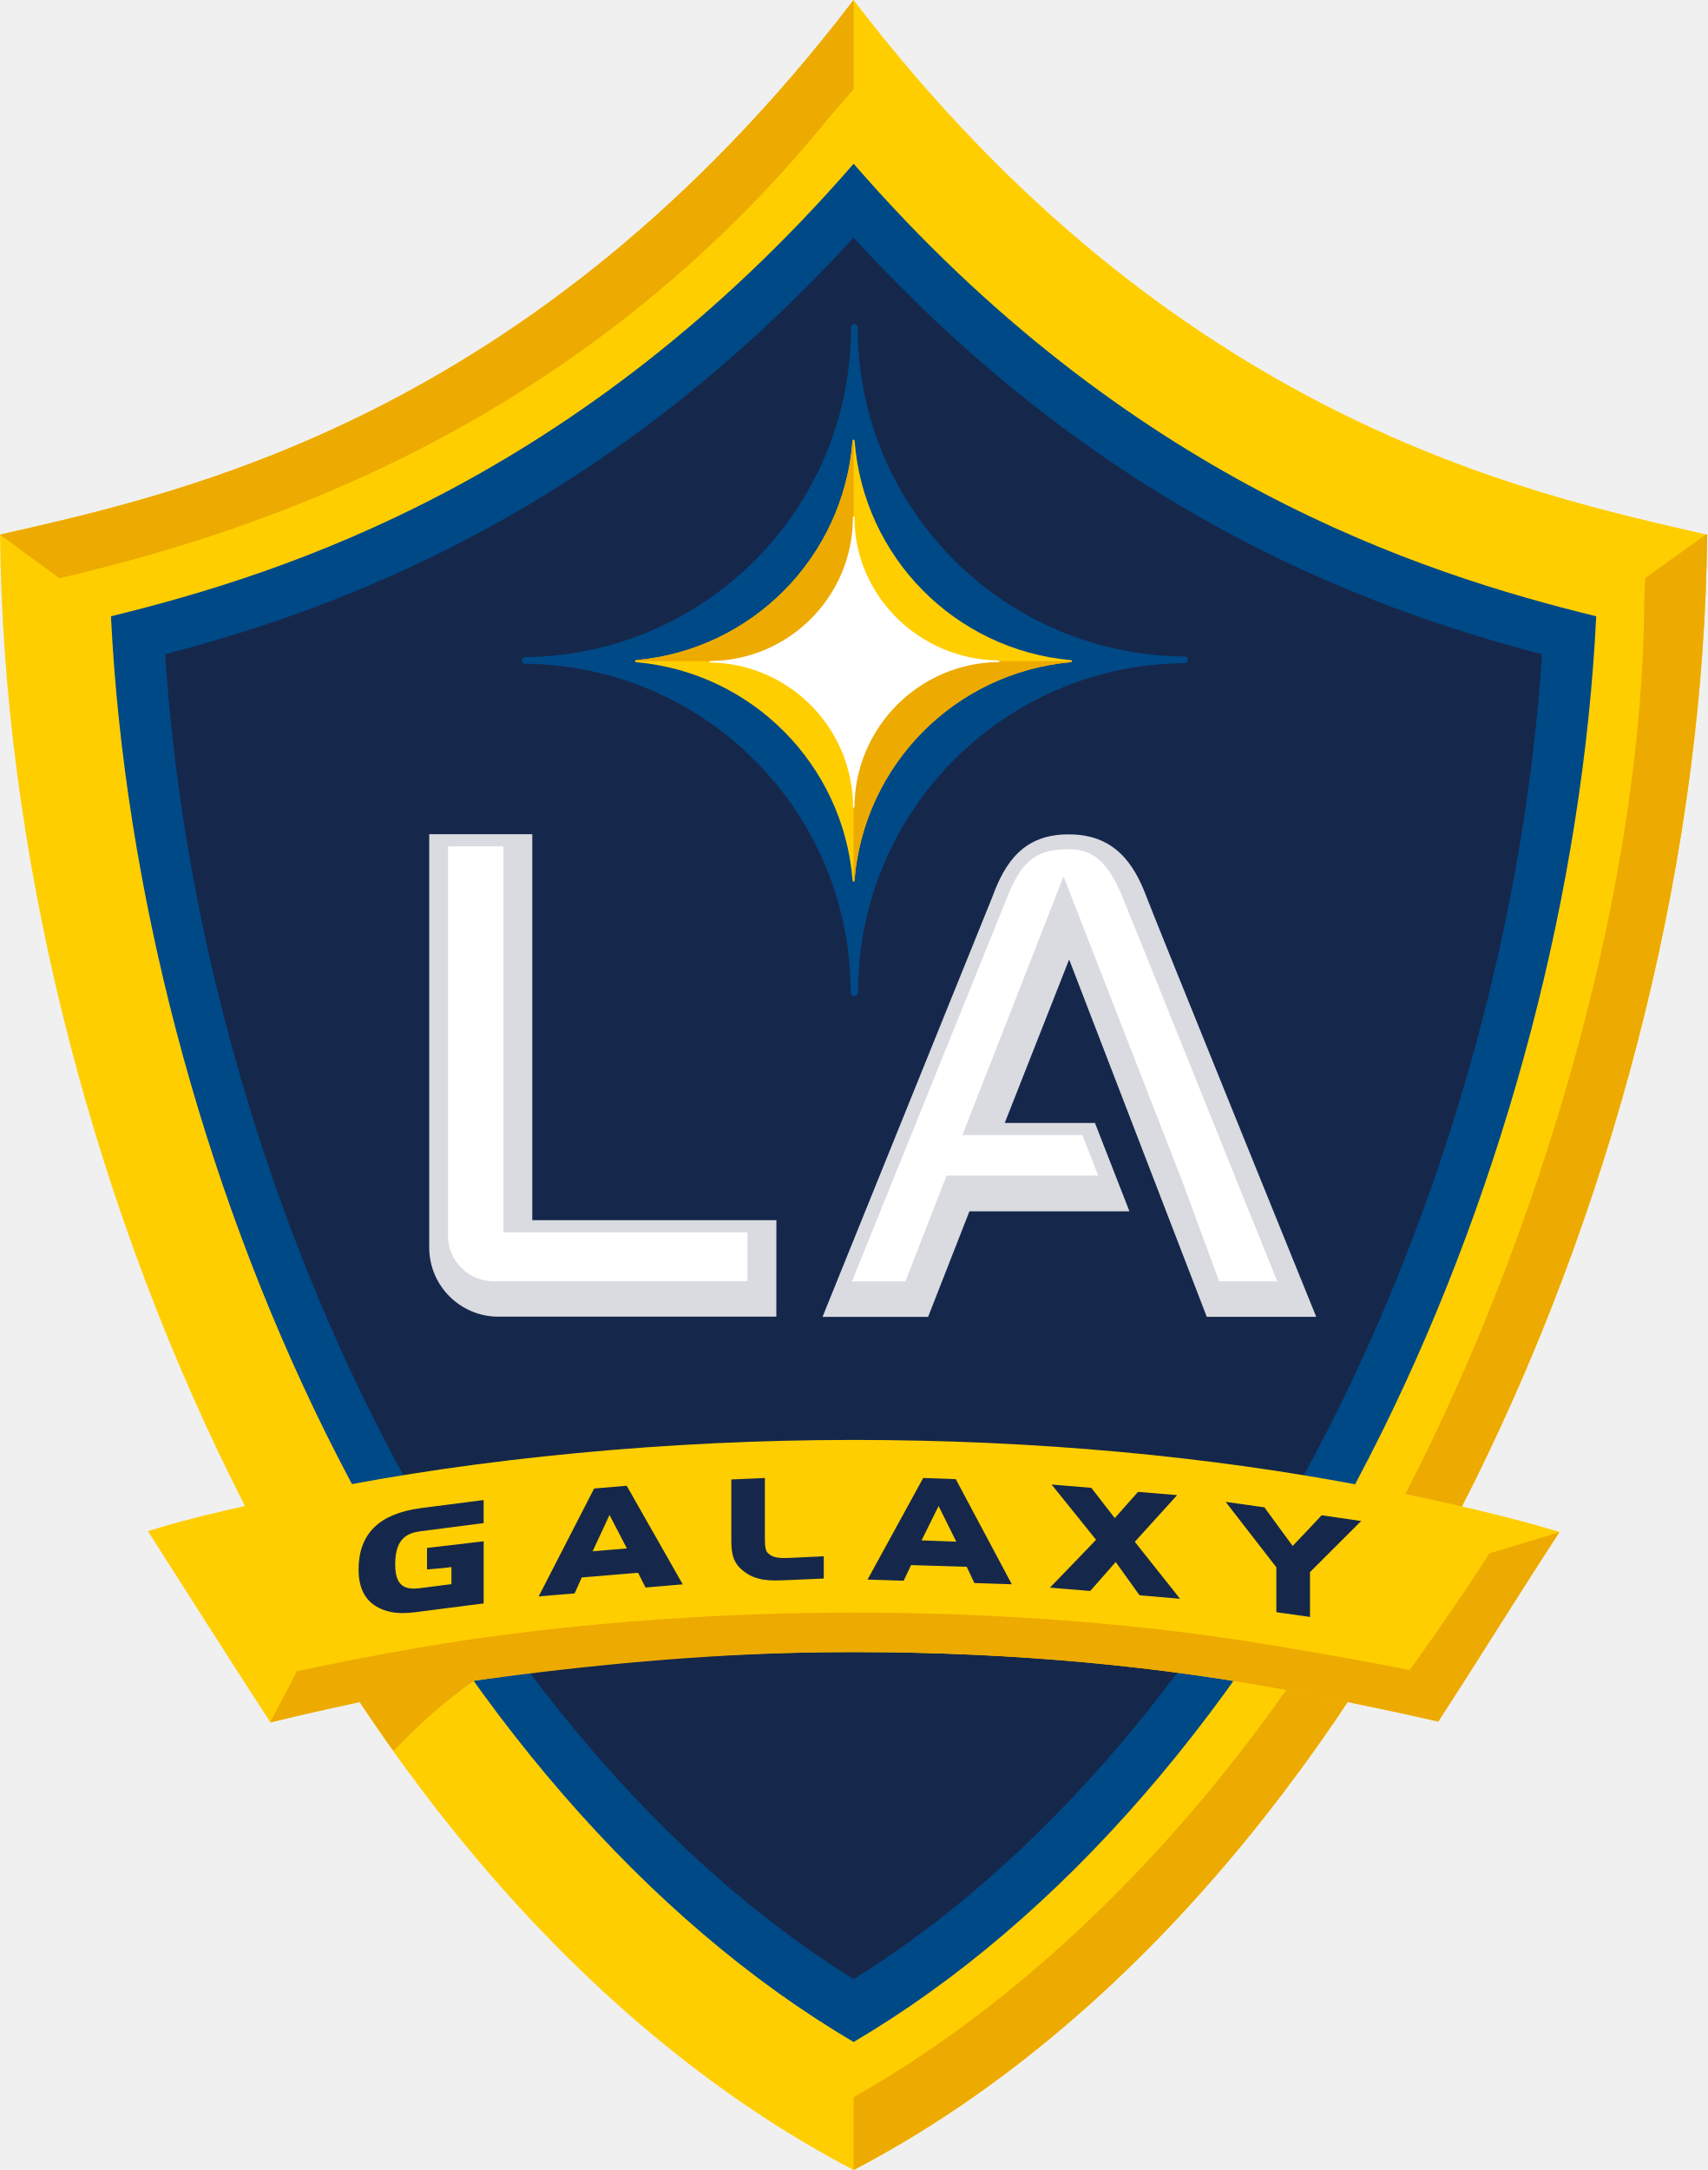
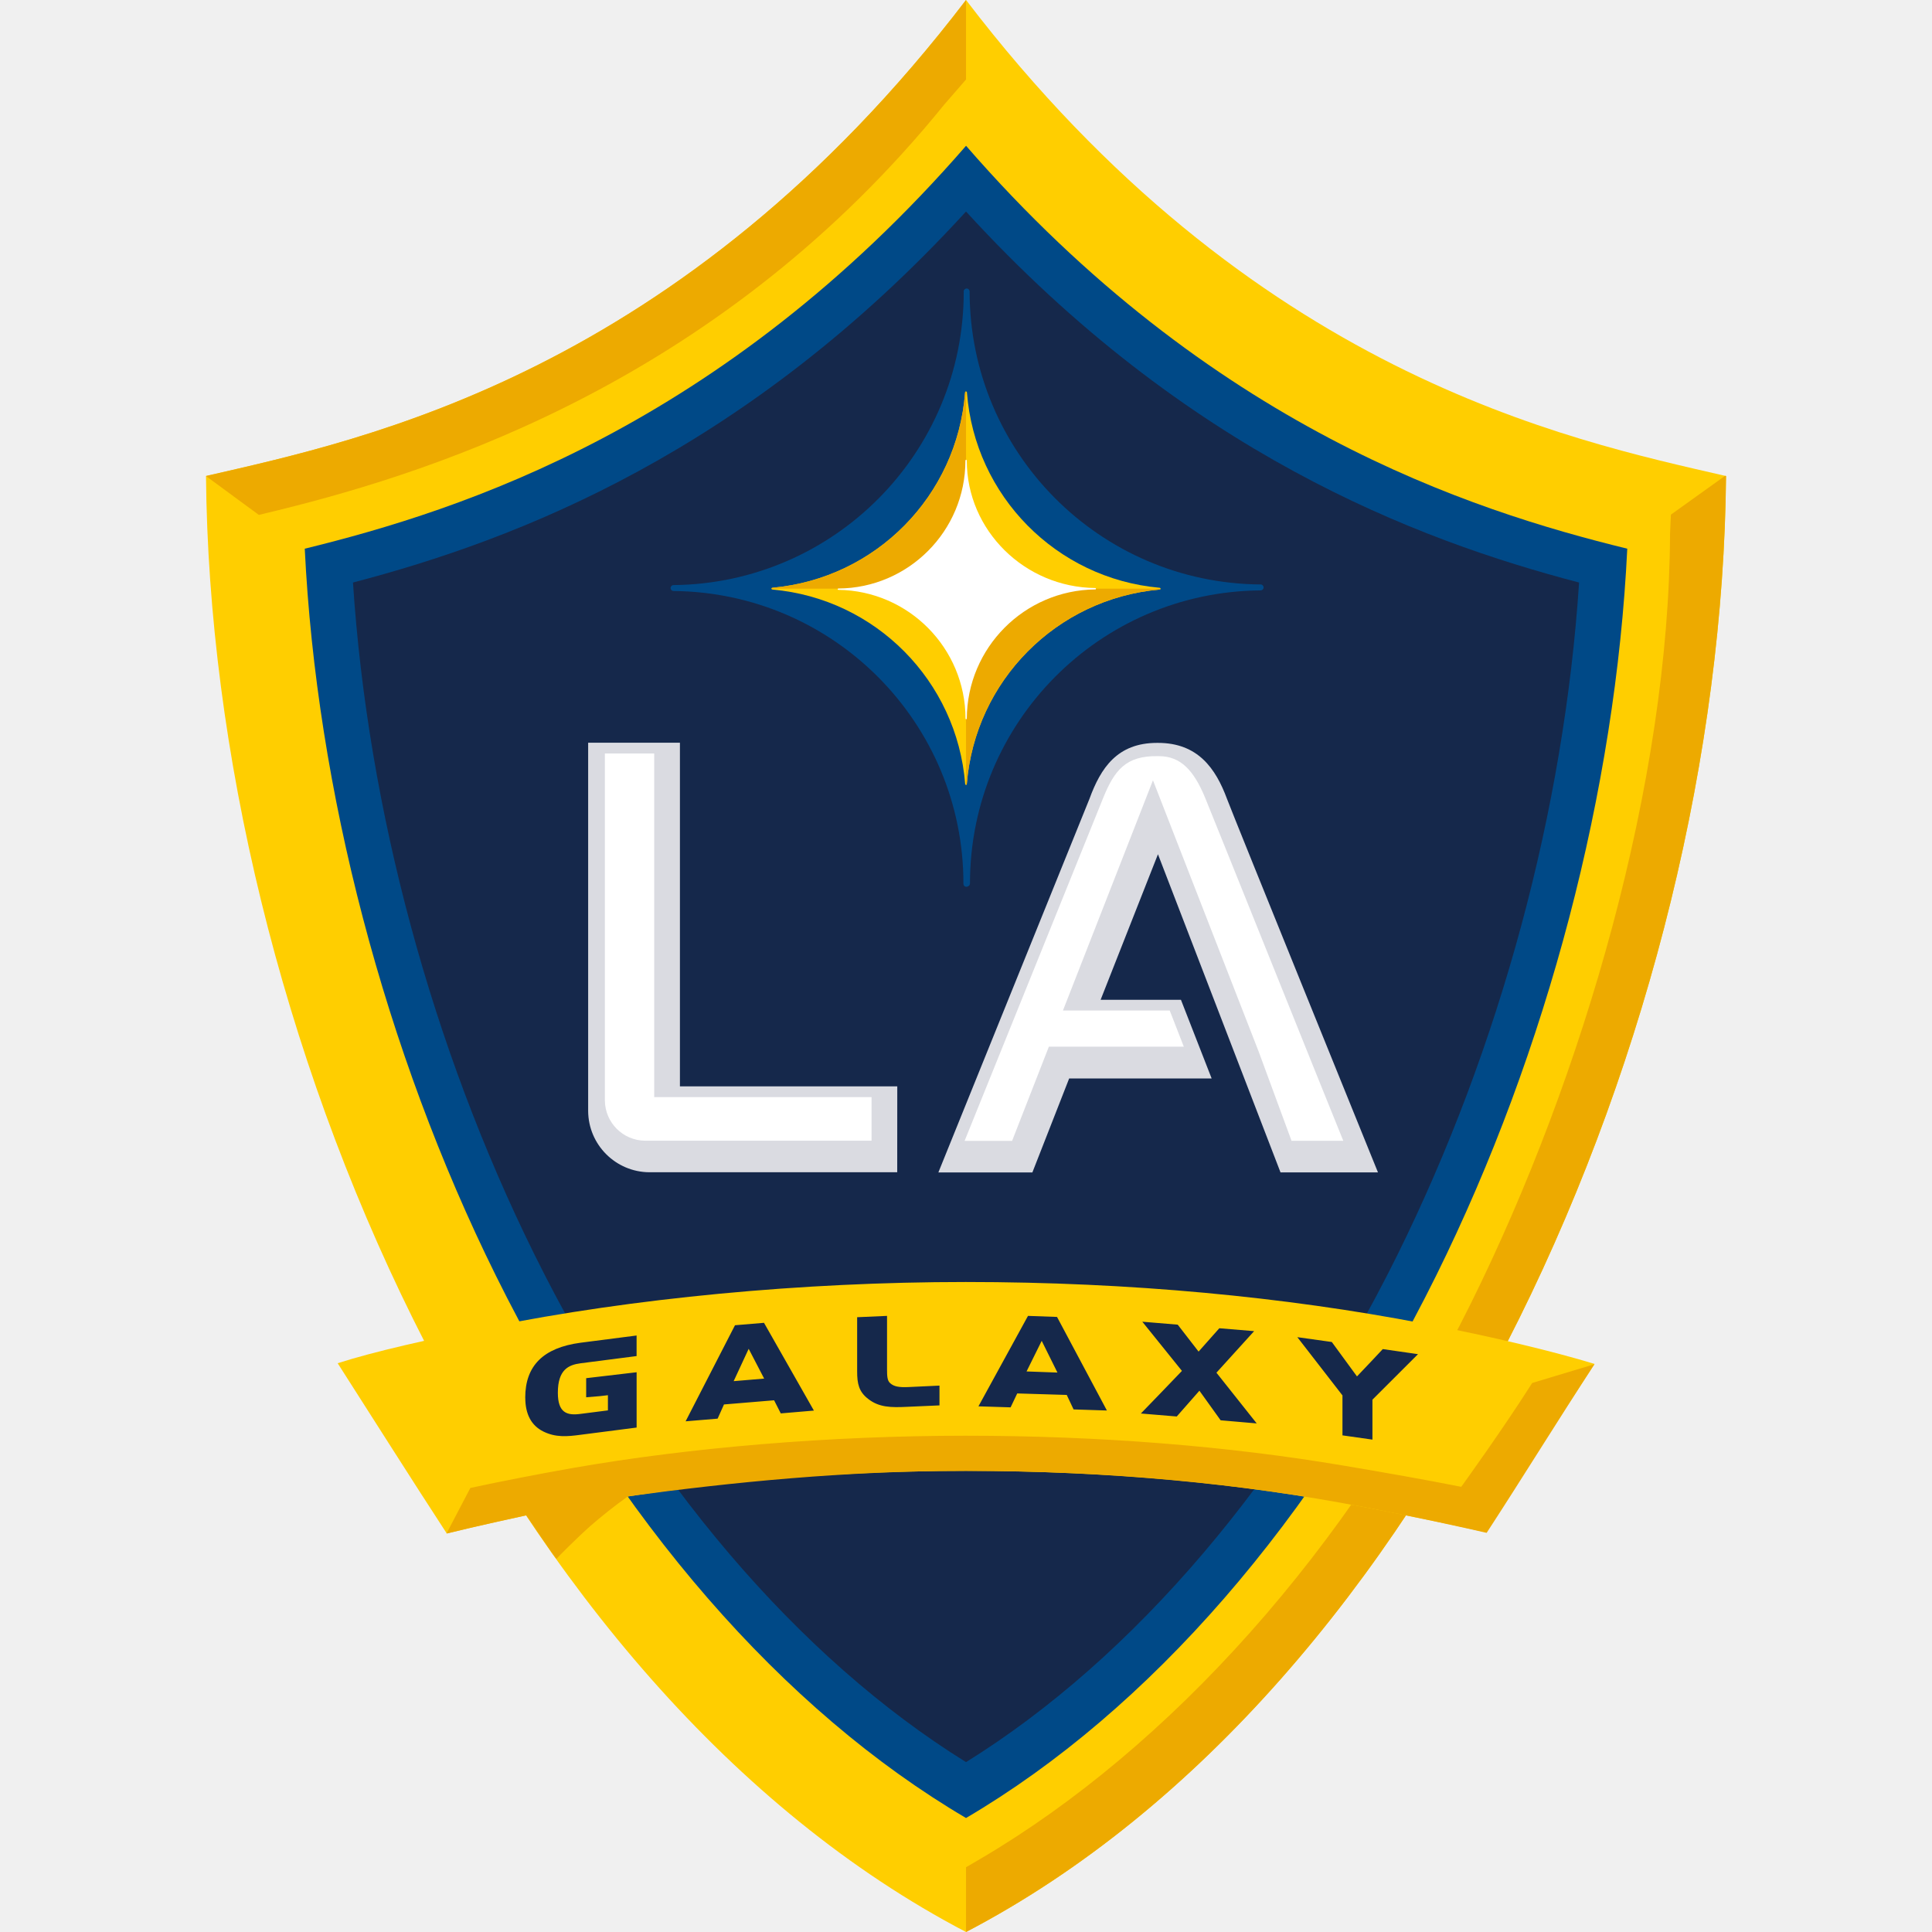
- <svg xmlns="http://www.w3.org/2000/svg" width="551" height="700" viewBox="0 0 551 700" fill="none">
-   <path d="M275.39 700C106.51 611.76 1.74 371.66 0.02 172.47C57.52 159.25 171.8 135.62 275.39 0C378.98 135.62 493.27 159.25 550.76 172.48C549.01 371.66 444.26 611.73 275.39 700Z" fill="#FFCE00" />
-   <path d="M35.8 198.8C40.04 285.92 64.67 380.65 105.04 462.18C148.91 550.77 209.06 619.68 275.39 658.7C341.71 619.71 401.86 550.77 445.73 462.17C486.1 380.62 510.77 285.91 514.97 198.8C458.17 184.89 363.88 154.67 275.4 52.82C186.92 154.67 92.62 184.88 35.81 198.8" fill="#004987" />
-   <path d="M53.27 211.06C58.65 293.22 81.79 379.34 119.16 454.81C159.35 535.97 214.66 600.73 275.39 638.45C336.11 600.73 391.41 535.97 431.62 454.81C468.96 379.34 492.12 293.21 497.51 211.06C438.21 195.56 355.09 163.81 275.39 76.64C195.66 163.82 112.54 195.56 53.27 211.06Z" fill="#15284B" />
-   <path d="M267.61 37.76L275.39 28.8L275.39 0C171.79 135.62 57.51 159.25 0 172.47L19.16 186.56L25.67 184.98C85.78 170.26 187.49 136.7 267.59 37.78" fill="#EDAA00" />
-   <path d="M550.44 172.38L530.78 186.46L530.47 193.36C530.13 283.11 499.32 389.43 458.33 472.19C414.03 561.64 348.79 633.41 280.64 673.47L275.39 676.54L275.39 700C444.27 611.77 549.02 371.66 550.75 172.47C550.65 172.43 550.54 172.4 550.44 172.38Z" fill="#EDAA00" />
-   <path d="M250.46 424.73H160.66C148.44 424.65 138.55 414.76 138.48 402.54V269.09H171.73V393.6H250.48L250.46 424.73Z" fill="#DADBE1" />
-   <path d="M144.54 273V398.76C144.62 406.75 151.07 413.21 159.06 413.3H241.16V397.5H162.41V273H144.54Z" fill="white" />
-   <path d="M299.43 424.79L312.76 390.74H364.38L353.26 362.25H324.15L344.93 309.51L389.33 424.77H424.64C424.64 424.77 371.98 294.96 369.97 289.51C365.83 278.31 359.34 269.16 344.91 269.16H344.61C330.2 269.16 324.2 278.23 320.11 289.44L265.37 424.79H299.43Z" fill="#DADBE1" />
-   <path d="M274.86 413.36H292.08C294.82 406.36 305.4 379.24 305.4 379.24H354.3C351.92 373.12 350.62 369.78 349.19 366.12H310.51L343.12 282.72L381.43 381.03C381.49 381.16 389.66 403.33 393.33 413.34H412.08C404.77 395.41 366.2 299.25 362.07 289.17C357.94 279.09 353.14 273.97 345.27 273.97H344.88C333.32 273.77 329.18 279.01 325.07 289.14C325.07 289.14 280.62 399.1 274.86 413.39" fill="white" />
-   <path d="M440.91 479.5C390.93 469.88 334.72 464.49 275.28 464.49C215.84 464.49 154.53 470.37 102.84 480.8C80.83 485.23 61.09 489.62 47.72 493.92C60.43 513.77 75.01 536.85 87.26 555.62C99.51 552.58 112.5 549.72 125.89 547.02C170.59 538.05 221.41 532.94 275.3 532.94C329.19 532.94 375.56 537.6 418.85 545.9C434.72 548.95 449.75 552.02 463.63 555.16C476.37 535.73 490.45 513.55 503.14 494.18C488.48 489.73 466.62 484.38 440.94 479.46" fill="#FFCE00" />
-   <path d="M115.7 506.44C115.7 512.42 117.92 516.55 122.3 518.69C126.68 520.83 130.78 520.52 135.71 519.85L156.04 517.23V497.19L137.76 499.34V506.26C142.6 505.86 143.51 505.81 145.64 505.51V511.01L135.69 512.28C130.78 512.94 127.5 511.88 127.5 504.61C127.5 496.2 131.43 494.52 135.69 493.95L156.03 491.33V483.88L135.69 486.5C122.25 488.3 115.68 494.82 115.68 506.41M191.68 480.16L173.79 514.97L185.39 514C185.39 514 187.14 510.13 187.69 508.86L205.85 507.35C206.44 508.52 208.27 512.1 208.27 512.1L220.27 511.08L202.19 479.28L191.68 480.16ZM191.2 500.42L196.64 488.7C198.13 491.55 201.14 497.38 202.25 499.49L191.2 500.42ZM247.9 501.14C246.86 500.26 246.77 498.57 246.77 496.14V476.77L235.94 477.25V496.88C235.94 501.31 236.55 504.23 239.88 506.81C243.83 509.95 248.21 510 253.97 509.72L265.77 509.2V502.03L254.67 502.55C251 502.73 249.24 502.35 247.91 501.15M297.84 476.77L279.89 509.54L291.54 509.91L293.94 504.87L311.88 505.41C312.45 506.63 314.36 510.66 314.36 510.66L326.43 511.05L308.36 477.15L297.84 476.77ZM297.32 496.9C298.39 494.73 301.37 488.69 302.81 485.81C304.3 488.81 307.4 495.03 308.51 497.3L297.32 496.9ZM379.8 482.3L367.16 481.25C367.16 481.25 361.24 487.92 359.65 489.71C358.07 487.63 352.09 479.95 352.09 479.95L339.26 478.88C339.26 478.88 352.72 495.62 353.62 496.7C352.74 497.69 338.74 512.14 338.74 512.14L351.74 513.22C351.74 513.22 358.28 505.8 359.95 503.88C361.52 506.08 367.64 514.6 367.64 514.6L380.71 515.73L366.12 497.35C367 496.42 379.78 482.29 379.78 482.29M426.38 488.81C426.38 488.81 418.79 496.92 417.04 498.7C415.39 496.42 407.92 486.23 407.92 486.23L395.43 484.48L411.78 505.58V520.06L422.64 521.6V507.13C423.09 506.7 439.15 490.64 439.15 490.64L426.38 488.8V488.81Z" fill="#15284B" />
-   <path d="M480.52 501.08C469.77 518.04 454.82 538.7 454.82 538.7C441.57 536.08 427.22 533.55 412.12 531.01C370.79 524.01 324.28 520.19 275.17 520.19C226.06 520.19 175.33 524.43 132.64 531.93C119.88 534.19 107.51 536.59 95.8 539.11L87.15 555.63C96.44 553.33 111.01 550.16 116.03 549.03C116.12 549.03 126.8 565.09 127.03 564.78C127.37 564.26 134.65 557 139.09 553.06C143.5 549.2 148.11 545.56 152.89 542.16C190.77 537 231.94 532.91 275.21 532.91C326.74 532.91 375.48 537.57 418.76 545.89C440.08 549.97 455.51 553.42 464.02 555.38C476.85 535.68 489.68 514.87 503.05 494.29L480.52 501.08Z" fill="#EDAA00" />
-   <path d="M274.56 105.66C274.61 163.98 227.64 211.43 169.32 211.99C168.73 212.04 168.29 212.57 168.35 213.16C168.4 213.68 168.81 214.09 169.32 214.13C227.57 214.62 274.51 262 274.45 320.25C274.46 320.6 274.64 320.93 274.93 321.13C275.24 321.33 275.64 321.36 275.97 321.19L276.21 321.08C276.58 320.9 276.81 320.52 276.82 320.11C276.79 261.79 323.81 214.37 382.13 213.91C382.71 213.91 383.19 213.46 383.2 212.88C383.23 212.3 382.79 211.8 382.2 211.76C382.18 211.76 382.15 211.76 382.13 211.76C323.83 211.34 276.77 164.01 276.69 105.71C276.74 105.12 276.31 104.59 275.71 104.54C275.12 104.49 274.59 104.92 274.54 105.51C274.54 105.57 274.54 105.64 274.54 105.7" fill="#004987" />
-   <path d="M275.39 141.85C275.58 141.85 275.73 142.02 275.72 142.22C278.58 179.68 308.09 209.59 345.5 212.96C345.69 212.96 345.86 213.1 345.87 213.29C345.87 213.5 345.63 213.61 345.47 213.61C308.15 216.94 278.66 246.7 275.67 284.05C275.67 284.15 275.6 284.39 275.38 284.39C275.16 284.39 275.09 284.15 275.08 284.05C272.09 246.7 242.62 216.95 205.3 213.61C205.14 213.61 204.89 213.51 204.89 213.29C204.89 213.07 205.07 212.99 205.26 212.95C242.68 209.58 272.18 179.67 275.04 142.21C275.03 142.02 275.17 141.86 275.35 141.84C275.35 141.84 275.37 141.84 275.38 141.84" fill="#FFCE00" />
-   <path d="M275.39 141.85C275.23 141.85 275.08 141.96 275.05 142.22C272.19 179.69 242.68 209.6 205.25 212.96C205.06 212.96 204.89 213.1 204.88 213.29H275.39V141.84V141.85Z" fill="#EDAA00" />
-   <path d="M275.39 284.38C275.6 284.38 275.66 284.14 275.68 284.04C278.67 246.69 308.16 216.93 345.48 213.6C345.64 213.6 345.88 213.5 345.88 213.28H275.39V284.38Z" fill="#EDAA00" />
-   <path d="M322.28 213.05C296.58 212.82 275.67 192.13 275.67 166.91C275.7 166.77 275.61 166.64 275.47 166.61C275.33 166.58 275.2 166.67 275.17 166.81C275.17 166.81 275.17 166.88 275.17 166.91C275.14 192.38 254.58 213.05 229.12 213.23C228.98 213.23 228.87 213.35 228.87 213.48C228.87 213.61 228.99 213.71 229.12 213.71C254.64 214.08 275.15 234.84 275.21 260.37C275.21 260.49 275.3 260.59 275.42 260.6C275.55 260.6 275.66 260.51 275.67 260.38C275.79 234.67 296.54 213.82 322.25 213.56C322.38 213.56 322.49 213.45 322.49 213.32C322.49 213.18 322.38 213.07 322.25 213.07" fill="white" />
+ <svg xmlns="http://www.w3.org/2000/svg" width="700" height="700" viewBox="0 0 700 700" fill="none">
+   <path d="M350.01 700C181.13 611.76 76.36 371.66 74.64 172.47C132.14 159.25 246.42 135.62 350.01 0C453.6 135.62 567.89 159.25 625.38 172.48C623.63 371.66 518.88 611.73 350.01 700Z" fill="#FFCE00" />
+   <path d="M110.42 198.8C114.66 285.92 139.29 380.65 179.66 462.18C223.53 550.77 283.68 619.68 350.01 658.7C416.33 619.71 476.48 550.77 520.35 462.17C560.72 380.62 585.39 285.91 589.59 198.8C532.79 184.89 438.5 154.67 350.02 52.82C261.54 154.67 167.24 184.88 110.43 198.8" fill="#004987" />
+   <path d="M127.89 211.06C133.27 293.22 156.41 379.34 193.78 454.81C233.97 535.97 289.28 600.73 350.01 638.45C410.73 600.73 466.03 535.97 506.24 454.81C543.58 379.34 566.74 293.21 572.13 211.06C512.83 195.56 429.71 163.81 350.01 76.64C270.28 163.82 187.16 195.56 127.89 211.06Z" fill="#15284B" />
+   <path d="M342.23 37.76L350.01 28.8V0C246.41 135.62 132.13 159.25 74.62 172.47L93.78 186.56L100.29 184.98C160.4 170.26 262.11 136.7 342.21 37.78" fill="#EDAA00" />
+   <path d="M625.06 172.38L605.4 186.46L605.09 193.36C604.75 283.11 573.94 389.43 532.95 472.19C488.65 561.64 423.41 633.41 355.26 673.47L350.01 676.54V700C518.89 611.77 623.64 371.66 625.37 172.47C625.27 172.43 625.16 172.4 625.06 172.38Z" fill="#EDAA00" />
+   <path d="M325.08 424.73H235.28C223.06 424.65 213.17 414.76 213.1 402.54V269.09H246.35V393.6H325.1L325.08 424.72V424.73Z" fill="#DADBE1" />
+   <path d="M219.16 273V398.76C219.24 406.75 225.69 413.21 233.68 413.3H315.78V397.5H237.03V273H219.16Z" fill="white" />
+   <path d="M340 424.79H374.05L387.38 390.74H439L427.88 362.25H398.77L419.55 309.51L463.95 424.77H499.26C499.26 424.77 446.6 294.96 444.59 289.51C440.45 278.31 433.96 269.16 419.53 269.16H419.23C404.82 269.16 398.82 278.23 394.73 289.44L339.99 424.79H340Z" fill="#DADBE1" />
+   <path d="M349.48 413.36H366.7C369.44 406.36 380.02 379.24 380.02 379.24H428.92C426.54 373.12 425.24 369.78 423.81 366.12H385.13L417.74 282.72L456.05 381.03C456.11 381.16 464.28 403.33 467.95 413.34H486.7C479.39 395.41 440.82 299.25 436.69 289.17C432.56 279.09 427.76 273.97 419.89 273.97H419.5C407.94 273.77 403.8 279.01 399.69 289.14C399.69 289.14 355.24 399.1 349.48 413.39" fill="white" />
+   <path d="M515.53 479.5C465.55 469.88 409.34 464.49 349.9 464.49C290.46 464.49 229.15 470.37 177.46 480.8C155.45 485.23 135.71 489.62 122.34 493.92C135.05 513.77 149.63 536.85 161.88 555.62C174.13 552.58 187.12 549.72 200.51 547.02C245.21 538.05 296.03 532.94 349.92 532.94C403.81 532.94 450.18 537.6 493.47 545.9C509.34 548.95 524.37 552.02 538.25 555.16C550.99 535.73 565.07 513.55 577.76 494.18C563.1 489.73 541.24 484.38 515.56 479.46" fill="#FFCE00" />
+   <path d="M190.32 506.44C190.32 512.42 192.54 516.55 196.92 518.69C201.3 520.83 205.4 520.52 210.33 519.85L230.66 517.23V497.19L212.38 499.34V506.26C217.22 505.86 218.13 505.81 220.26 505.51V511.01L210.31 512.28C205.4 512.94 202.12 511.88 202.12 504.61C202.12 496.2 206.05 494.52 210.31 493.95L230.65 491.33V483.88L210.31 486.5C196.87 488.3 190.3 494.82 190.3 506.41M266.3 480.16L248.41 514.97L260.01 514C260.01 514 261.76 510.13 262.31 508.86L280.47 507.35C281.06 508.52 282.89 512.1 282.89 512.1L294.89 511.08L276.81 479.28L266.3 480.16ZM265.82 500.42L271.26 488.7C272.75 491.55 275.76 497.38 276.87 499.49L265.82 500.42ZM322.52 501.14C321.48 500.26 321.39 498.57 321.39 496.14V476.77L310.56 477.25V496.88C310.56 501.31 311.17 504.23 314.5 506.81C318.45 509.95 322.83 510 328.59 509.72L340.39 509.2V502.03L329.29 502.55C325.62 502.73 323.86 502.35 322.53 501.15M372.46 476.77L354.51 509.54L366.16 509.91L368.56 504.87L386.5 505.41C387.07 506.63 388.98 510.66 388.98 510.66L401.05 511.05L382.98 477.15L372.46 476.77ZM371.94 496.9C373.01 494.73 375.99 488.69 377.43 485.81C378.92 488.81 382.02 495.03 383.13 497.3L371.94 496.9ZM454.42 482.3L441.78 481.25C441.78 481.25 435.86 487.92 434.27 489.71C432.69 487.63 426.71 479.95 426.71 479.95L413.88 478.88C413.88 478.88 427.34 495.62 428.24 496.7C427.36 497.69 413.36 512.14 413.36 512.14L426.36 513.22C426.36 513.22 432.9 505.8 434.57 503.88C436.14 506.08 442.26 514.6 442.26 514.6L455.33 515.73L440.74 497.35C441.62 496.42 454.4 482.29 454.4 482.29M501 488.81C501 488.81 493.41 496.92 491.66 498.7C490.01 496.42 482.54 486.23 482.54 486.23L470.05 484.48L486.4 505.58V520.06L497.26 521.6V507.13C497.71 506.7 513.77 490.64 513.77 490.64L501 488.8V488.81Z" fill="#15284B" />
+   <path d="M555.14 501.08C544.39 518.04 529.44 538.7 529.44 538.7C516.19 536.08 501.84 533.55 486.74 531.01C445.41 524.01 398.9 520.19 349.79 520.19C300.68 520.19 249.95 524.43 207.26 531.93C194.5 534.19 182.13 536.59 170.42 539.11L161.77 555.63C171.06 553.33 185.63 550.16 190.65 549.03C190.74 549.03 201.42 565.09 201.65 564.78C201.99 564.26 209.27 557 213.71 553.06C218.12 549.2 222.73 545.56 227.51 542.16C265.39 537 306.56 532.91 349.83 532.91C401.36 532.91 450.1 537.57 493.38 545.89C514.7 549.97 530.13 553.42 538.64 555.38C551.47 535.68 564.3 514.87 577.67 494.29L555.14 501.08Z" fill="#EDAA00" />
+   <path d="M349.18 105.66C349.23 163.98 302.26 211.43 243.94 211.99C243.35 212.04 242.91 212.57 242.97 213.16C243.02 213.68 243.43 214.09 243.94 214.13C302.19 214.62 349.13 262 349.07 320.25C349.08 320.6 349.26 320.93 349.55 321.13C349.86 321.33 350.26 321.36 350.59 321.19L350.83 321.08C351.2 320.9 351.43 320.52 351.44 320.11C351.41 261.79 398.43 214.37 456.75 213.91C457.33 213.91 457.81 213.46 457.82 212.88C457.85 212.3 457.41 211.8 456.82 211.76C456.8 211.76 456.77 211.76 456.75 211.76C398.45 211.34 351.39 164.01 351.31 105.71C351.36 105.12 350.93 104.59 350.33 104.54C349.74 104.49 349.21 104.92 349.16 105.51C349.16 105.57 349.16 105.64 349.16 105.7" fill="#004987" />
+   <path d="M350.01 141.85C350.2 141.85 350.35 142.02 350.34 142.22C353.2 179.68 382.71 209.59 420.12 212.96C420.31 212.96 420.48 213.1 420.49 213.29C420.49 213.5 420.25 213.61 420.09 213.61C382.77 216.94 353.28 246.7 350.29 284.05C350.29 284.15 350.22 284.39 350 284.39C349.78 284.39 349.71 284.15 349.7 284.05C346.71 246.7 317.24 216.95 279.92 213.61C279.76 213.61 279.51 213.51 279.51 213.29C279.51 213.07 279.69 212.99 279.88 212.95C317.3 209.58 346.8 179.67 349.66 142.21C349.65 142.02 349.79 141.86 349.97 141.84C349.97 141.84 349.99 141.84 350 141.84" fill="#FFCE00" />
+   <path d="M350.01 141.85C349.85 141.85 349.7 141.96 349.67 142.22C346.81 179.69 317.3 209.6 279.87 212.96C279.68 212.96 279.51 213.1 279.5 213.29H350.01V141.84V141.85Z" fill="#EDAA00" />
+   <path d="M350.01 284.38C350.22 284.38 350.28 284.14 350.3 284.04C353.29 246.69 382.78 216.93 420.1 213.6C420.26 213.6 420.5 213.5 420.5 213.28H350.01V284.37V284.38Z" fill="#EDAA00" />
+   <path d="M396.9 213.05C371.2 212.82 350.29 192.13 350.29 166.91C350.32 166.77 350.23 166.64 350.09 166.61C349.95 166.58 349.82 166.67 349.79 166.81C349.79 166.81 349.79 166.88 349.79 166.91C349.76 192.38 329.2 213.05 303.74 213.23C303.6 213.23 303.49 213.35 303.49 213.48C303.49 213.61 303.61 213.71 303.74 213.71C329.26 214.08 349.77 234.84 349.83 260.37C349.83 260.49 349.92 260.59 350.04 260.6C350.17 260.6 350.28 260.51 350.29 260.38C350.41 234.67 371.16 213.82 396.87 213.56C397 213.56 397.11 213.45 397.11 213.32C397.11 213.18 397 213.07 396.87 213.07" fill="white" />
</svg>
